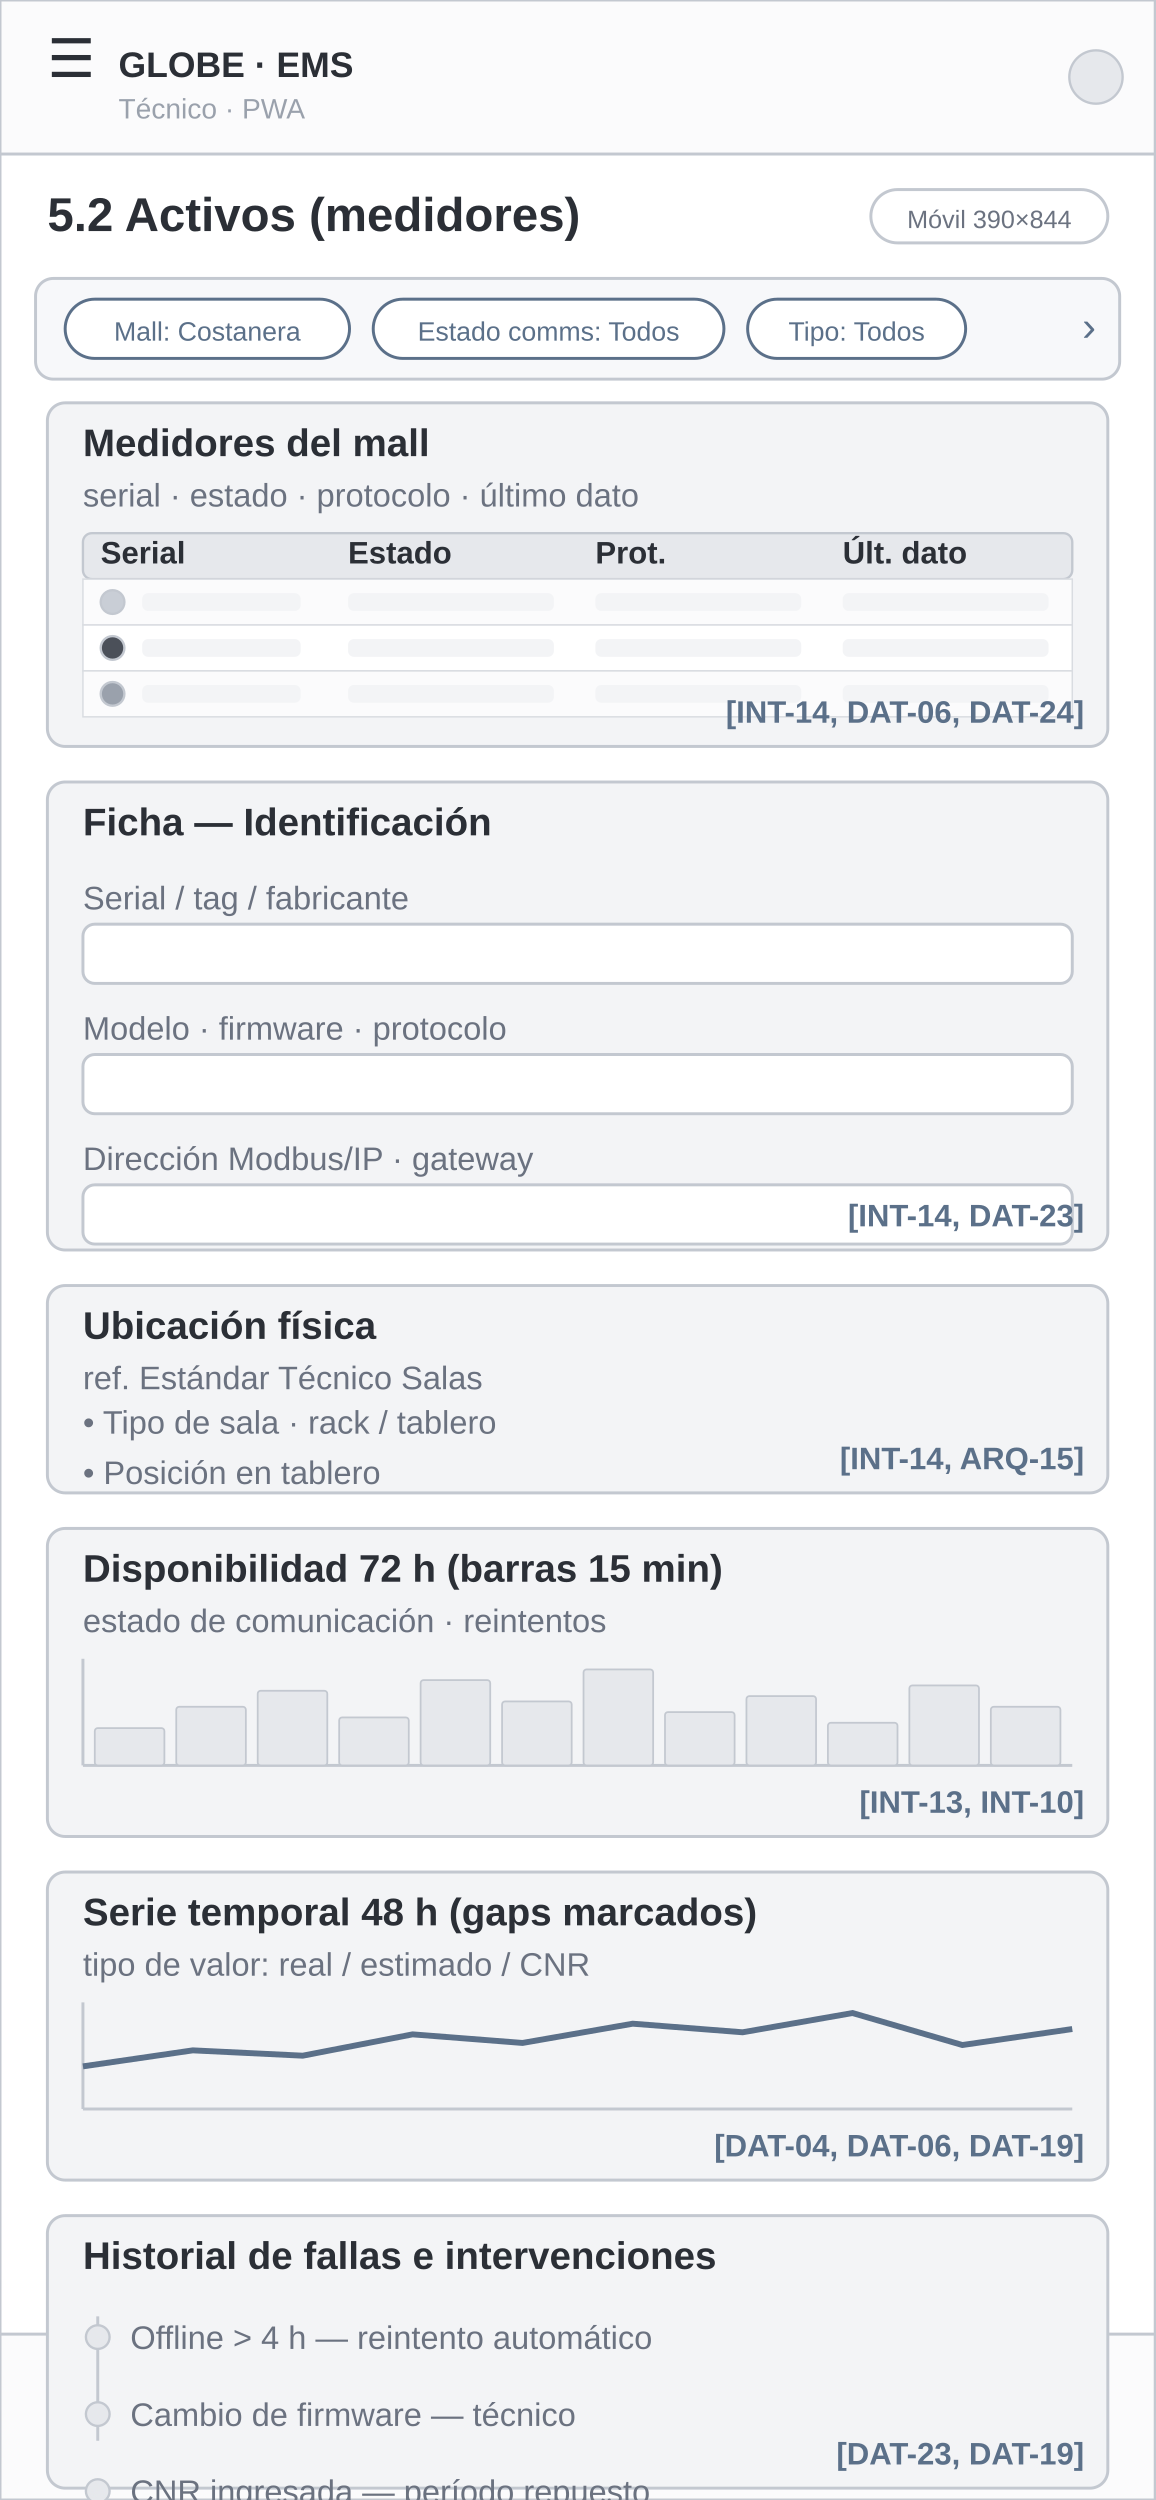
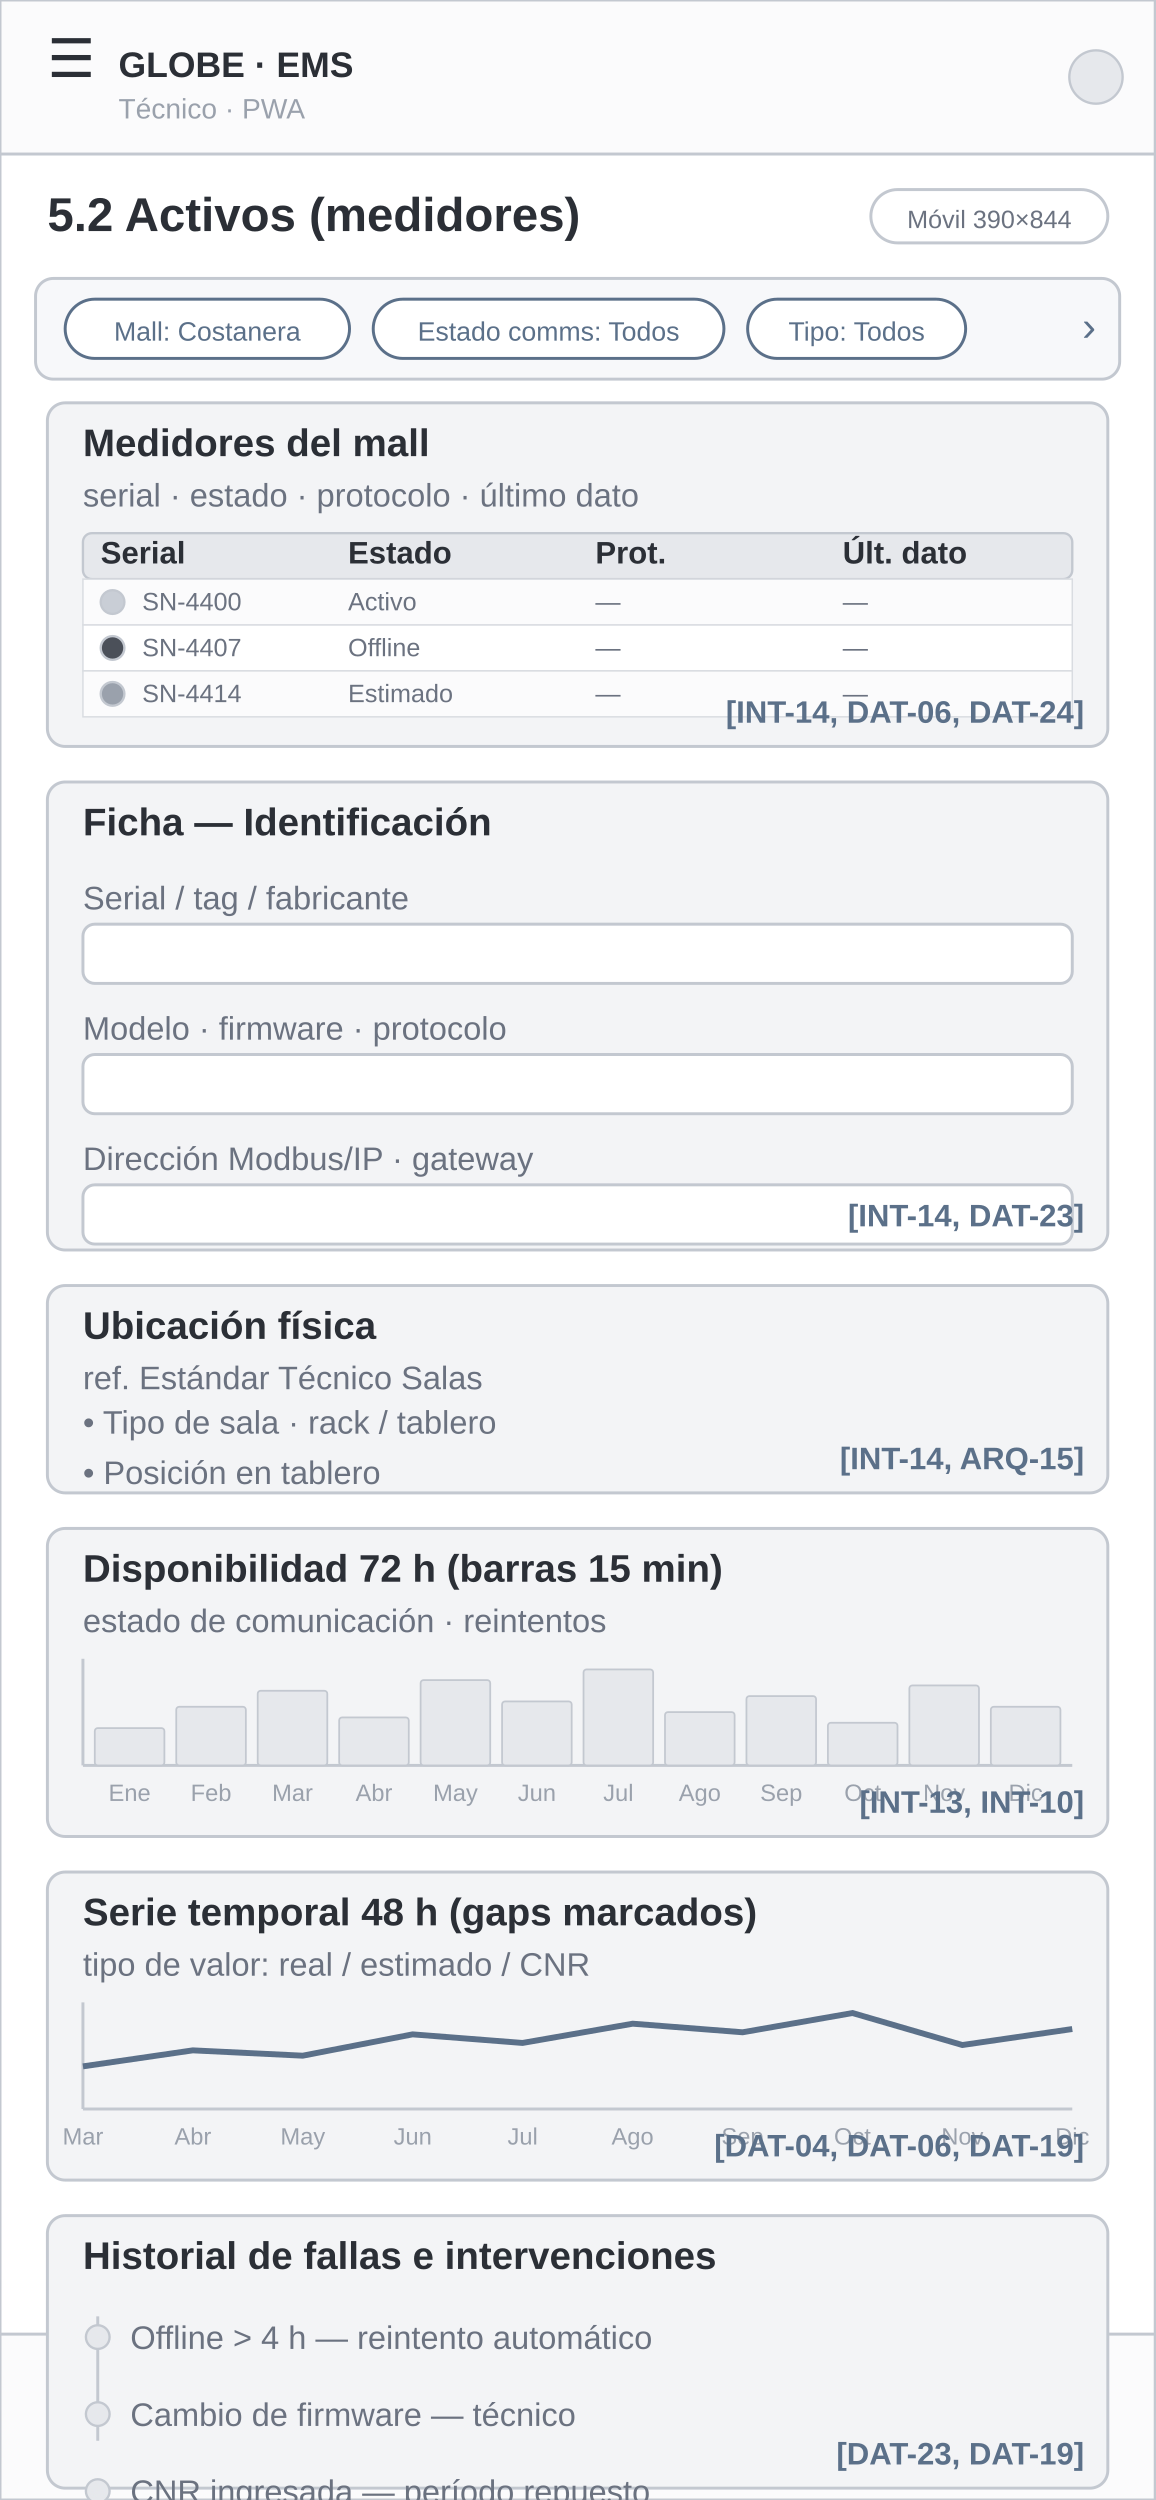
<svg xmlns="http://www.w3.org/2000/svg" viewBox="0 0 390 844" width="390" height="844" font-family="'Segoe UI', 'Helvetica Neue', Arial, sans-serif">
  <rect x="0" y="0" width="390" height="844" rx="0" fill="#ffffff" stroke="#c3c8d0" stroke-width="1" />
  <rect x="0" y="0" width="390" height="52" rx="0" fill="#fbfbfc" stroke="#c3c8d0" stroke-width="1" />
  <text x="16" y="26" font-family="'Segoe UI', 'Helvetica Neue', Arial, sans-serif" font-size="18" fill="#2b2f36" font-weight="normal" text-anchor="start">☰</text>
  <text x="40" y="26" font-family="'Segoe UI', 'Helvetica Neue', Arial, sans-serif" font-size="12" fill="#2b2f36" font-weight="700" text-anchor="start">GLOBE · EMS</text>
  <text x="40" y="40" font-family="'Segoe UI', 'Helvetica Neue', Arial, sans-serif" font-size="9.5" fill="#9aa1ac" font-weight="normal" text-anchor="start">Técnico · PWA</text>
  <circle cx="370" cy="26" r="9" fill="#e6e8ec" stroke="#c3c8d0" stroke-width="0.8" />
  <text x="16" y="78" font-family="'Segoe UI', 'Helvetica Neue', Arial, sans-serif" font-size="16" fill="#2b2f36" font-weight="700" text-anchor="start">5.2 Activos (medidores)</text>
  <rect x="294" y="64" width="80" height="18" rx="9" fill="#ffffff" stroke="#c3c8d0" stroke-width="1" />
  <text x="334" y="77" font-family="'Segoe UI', 'Helvetica Neue', Arial, sans-serif" font-size="8.5" fill="#6b7280" font-weight="normal" text-anchor="middle">Móvil 390×844</text>
  <rect x="12" y="94" width="366" height="34" rx="6" fill="#f7f8fa" stroke="#c3c8d0" stroke-width="1" />
  <rect x="22" y="101" width="96.0" height="20" rx="10" fill="#ffffff" stroke="#5b7089" stroke-width="1" />
  <text x="70.0" y="115" font-family="'Segoe UI', 'Helvetica Neue', Arial, sans-serif" font-size="9" fill="#5b7089" font-weight="normal" text-anchor="middle">Mall: Costanera</text>
  <rect x="126.0" y="101" width="118.4" height="20" rx="10" fill="#ffffff" stroke="#5b7089" stroke-width="1" />
  <text x="185.2" y="115" font-family="'Segoe UI', 'Helvetica Neue', Arial, sans-serif" font-size="9" fill="#5b7089" font-weight="normal" text-anchor="middle">Estado comms: Todos</text>
  <rect x="252.4" y="101" width="73.6" height="20" rx="10" fill="#ffffff" stroke="#5b7089" stroke-width="1" />
  <text x="289.2" y="115" font-family="'Segoe UI', 'Helvetica Neue', Arial, sans-serif" font-size="9" fill="#5b7089" font-weight="normal" text-anchor="middle">Tipo: Todos</text>
  <text x="370" y="115" font-family="'Segoe UI', 'Helvetica Neue', Arial, sans-serif" font-size="14" fill="#5b7089" font-weight="normal" text-anchor="end">›</text>
  <rect x="0" y="788" width="390" height="56" rx="0" fill="#fbfbfc" stroke="#c3c8d0" stroke-width="1" />
  <circle cx="39.0" cy="806" r="4" fill="#9aa1ac" stroke="#c3c8d0" stroke-width="0.8" />
  <text x="39.0" y="826" font-family="'Segoe UI', 'Helvetica Neue', Arial, sans-serif" font-size="8.5" fill="#9aa1ac" font-weight="normal" text-anchor="middle">Órdenes</text>
  <circle cx="117.0" cy="806" r="4" fill="#5b7089" stroke="#c3c8d0" stroke-width="0.8" />
  <text x="117.0" y="826" font-family="'Segoe UI', 'Helvetica Neue', Arial, sans-serif" font-size="8.5" fill="#5b7089" font-weight="600" text-anchor="middle">Activos</text>
  <circle cx="195.0" cy="806" r="4" fill="#9aa1ac" stroke="#c3c8d0" stroke-width="0.8" />
  <text x="195.0" y="826" font-family="'Segoe UI', 'Helvetica Neue', Arial, sans-serif" font-size="8.5" fill="#9aa1ac" font-weight="normal" text-anchor="middle">Comms</text>
  <circle cx="273.0" cy="806" r="4" fill="#9aa1ac" stroke="#c3c8d0" stroke-width="0.8" />
  <text x="273.0" y="826" font-family="'Segoe UI', 'Helvetica Neue', Arial, sans-serif" font-size="8.5" fill="#9aa1ac" font-weight="normal" text-anchor="middle">Bitácora</text>
  <circle cx="351.0" cy="806" r="4" fill="#9aa1ac" stroke="#c3c8d0" stroke-width="0.8" />
  <text x="351.0" y="826" font-family="'Segoe UI', 'Helvetica Neue', Arial, sans-serif" font-size="8.5" fill="#9aa1ac" font-weight="normal" text-anchor="middle">Más</text>
  <rect x="16" y="136" width="358" height="116" rx="6" fill="#f3f4f6" stroke="#c3c8d0" stroke-width="1" />
  <text x="28" y="154" font-family="'Segoe UI', 'Helvetica Neue', Arial, sans-serif" font-size="13" fill="#2b2f36" font-weight="700" text-anchor="start">Medidores del mall</text>
  <text x="28" y="171" font-family="'Segoe UI', 'Helvetica Neue', Arial, sans-serif" font-size="11" fill="#6b7280" font-weight="normal" text-anchor="start">serial · estado · protocolo · último dato</text>
  <rect x="28" y="180" width="334" height="15.5" rx="3" fill="#e6e8ec" stroke="#c3c8d0" stroke-width="0.8" />
  <text x="34.0" y="190.23" font-family="'Segoe UI', 'Helvetica Neue', Arial, sans-serif" font-size="10.5" fill="#2b2f36" font-weight="700" text-anchor="start">Serial</text>
  <text x="117.5" y="190.23" font-family="'Segoe UI', 'Helvetica Neue', Arial, sans-serif" font-size="10.5" fill="#2b2f36" font-weight="700" text-anchor="start">Estado</text>
  <text x="201.0" y="190.23" font-family="'Segoe UI', 'Helvetica Neue', Arial, sans-serif" font-size="10.5" fill="#2b2f36" font-weight="700" text-anchor="start">Prot.</text>
  <text x="284.5" y="190.23" font-family="'Segoe UI', 'Helvetica Neue', Arial, sans-serif" font-size="10.5" fill="#2b2f36" font-weight="700" text-anchor="start">Últ. dato</text>
  <rect x="28" y="195.5" width="334" height="15.5" rx="0" fill="#fbfbfc" stroke="#d9dce1" stroke-width="0.5" />
  <circle cx="38" cy="203.25" r="4" fill="#c9ced6" stroke="#c3c8d0" stroke-width="0.8" />
-   <rect x="48" y="200.25" width="53.5" height="6" rx="2" fill="#f3f4f6" stroke="none" stroke-width="1" />
-   <rect x="117.5" y="200.25" width="69.5" height="6" rx="2" fill="#f3f4f6" stroke="none" stroke-width="1" />
-   <rect x="201.0" y="200.25" width="69.5" height="6" rx="2" fill="#f3f4f6" stroke="none" stroke-width="1" />
-   <rect x="284.5" y="200.25" width="69.5" height="6" rx="2" fill="#f3f4f6" stroke="none" stroke-width="1" />
+   <text x="48" y="206.04" font-family="'Segoe UI', 'Helvetica Neue', Arial, sans-serif" font-size="8.5" fill="#6b7280" font-weight="normal" text-anchor="start">SN-4400</text>
+   <text x="117.5" y="206.04" font-family="'Segoe UI', 'Helvetica Neue', Arial, sans-serif" font-size="8.5" fill="#6b7280" font-weight="normal" text-anchor="start">Activo</text>
+   <text x="201.0" y="206.04" font-family="'Segoe UI', 'Helvetica Neue', Arial, sans-serif" font-size="8.5" fill="#6b7280" font-weight="normal" text-anchor="start">—</text>
+   <text x="284.5" y="206.04" font-family="'Segoe UI', 'Helvetica Neue', Arial, sans-serif" font-size="8.5" fill="#6b7280" font-weight="normal" text-anchor="start">—</text>
  <rect x="28" y="211.0" width="334" height="15.5" rx="0" fill="#ffffff" stroke="#d9dce1" stroke-width="0.5" />
  <circle cx="38" cy="218.75" r="4" fill="#4b5059" stroke="#c3c8d0" stroke-width="0.8" />
-   <rect x="48" y="215.75" width="53.5" height="6" rx="2" fill="#f3f4f6" stroke="none" stroke-width="1" />
-   <rect x="117.5" y="215.75" width="69.5" height="6" rx="2" fill="#f3f4f6" stroke="none" stroke-width="1" />
-   <rect x="201.0" y="215.75" width="69.5" height="6" rx="2" fill="#f3f4f6" stroke="none" stroke-width="1" />
-   <rect x="284.5" y="215.75" width="69.5" height="6" rx="2" fill="#f3f4f6" stroke="none" stroke-width="1" />
+   <text x="48" y="221.54" font-family="'Segoe UI', 'Helvetica Neue', Arial, sans-serif" font-size="8.5" fill="#6b7280" font-weight="normal" text-anchor="start">SN-4407</text>
+   <text x="117.5" y="221.54" font-family="'Segoe UI', 'Helvetica Neue', Arial, sans-serif" font-size="8.5" fill="#6b7280" font-weight="normal" text-anchor="start">Offline</text>
+   <text x="201.0" y="221.54" font-family="'Segoe UI', 'Helvetica Neue', Arial, sans-serif" font-size="8.5" fill="#6b7280" font-weight="normal" text-anchor="start">—</text>
+   <text x="284.5" y="221.54" font-family="'Segoe UI', 'Helvetica Neue', Arial, sans-serif" font-size="8.5" fill="#6b7280" font-weight="normal" text-anchor="start">—</text>
  <rect x="28" y="226.5" width="334" height="15.5" rx="0" fill="#fbfbfc" stroke="#d9dce1" stroke-width="0.5" />
  <circle cx="38" cy="234.25" r="4" fill="#9aa1ac" stroke="#c3c8d0" stroke-width="0.8" />
-   <rect x="48" y="231.25" width="53.5" height="6" rx="2" fill="#f3f4f6" stroke="none" stroke-width="1" />
-   <rect x="117.5" y="231.25" width="69.5" height="6" rx="2" fill="#f3f4f6" stroke="none" stroke-width="1" />
-   <rect x="201.0" y="231.25" width="69.5" height="6" rx="2" fill="#f3f4f6" stroke="none" stroke-width="1" />
-   <rect x="284.5" y="231.25" width="69.5" height="6" rx="2" fill="#f3f4f6" stroke="none" stroke-width="1" />
+   <text x="48" y="237.04" font-family="'Segoe UI', 'Helvetica Neue', Arial, sans-serif" font-size="8.5" fill="#6b7280" font-weight="normal" text-anchor="start">SN-4414</text>
+   <text x="117.5" y="237.04" font-family="'Segoe UI', 'Helvetica Neue', Arial, sans-serif" font-size="8.5" fill="#6b7280" font-weight="normal" text-anchor="start">Estimado</text>
+   <text x="201.0" y="237.04" font-family="'Segoe UI', 'Helvetica Neue', Arial, sans-serif" font-size="8.5" fill="#6b7280" font-weight="normal" text-anchor="start">—</text>
+   <text x="284.5" y="237.04" font-family="'Segoe UI', 'Helvetica Neue', Arial, sans-serif" font-size="8.5" fill="#6b7280" font-weight="normal" text-anchor="start">—</text>
  <text x="366" y="244" font-family="'Segoe UI', 'Helvetica Neue', Arial, sans-serif" font-size="10.5" fill="#5b7089" font-weight="600" text-anchor="end">[INT-14, DAT-06, DAT-24]</text>
  <rect x="16" y="264" width="358" height="158" rx="6" fill="#f3f4f6" stroke="#c3c8d0" stroke-width="1" />
  <text x="28" y="282" font-family="'Segoe UI', 'Helvetica Neue', Arial, sans-serif" font-size="13" fill="#2b2f36" font-weight="700" text-anchor="start">Ficha — Identificación</text>
  <text x="28" y="307" font-family="'Segoe UI', 'Helvetica Neue', Arial, sans-serif" font-size="11" fill="#6b7280" font-weight="normal" text-anchor="start">Serial / tag / fabricante</text>
  <rect x="28" y="312" width="334" height="20" rx="4" fill="#ffffff" stroke="#c3c8d0" stroke-width="1" />
  <text x="28" y="351" font-family="'Segoe UI', 'Helvetica Neue', Arial, sans-serif" font-size="11" fill="#6b7280" font-weight="normal" text-anchor="start">Modelo · firmware · protocolo</text>
  <rect x="28" y="356" width="334" height="20" rx="4" fill="#ffffff" stroke="#c3c8d0" stroke-width="1" />
  <text x="28" y="395" font-family="'Segoe UI', 'Helvetica Neue', Arial, sans-serif" font-size="11" fill="#6b7280" font-weight="normal" text-anchor="start">Dirección Modbus/IP · gateway</text>
  <rect x="28" y="400" width="334" height="20" rx="4" fill="#ffffff" stroke="#c3c8d0" stroke-width="1" />
  <text x="366" y="414" font-family="'Segoe UI', 'Helvetica Neue', Arial, sans-serif" font-size="10.5" fill="#5b7089" font-weight="600" text-anchor="end">[INT-14, DAT-23]</text>
  <rect x="16" y="434" width="358" height="70" rx="6" fill="#f3f4f6" stroke="#c3c8d0" stroke-width="1" />
  <text x="28" y="452" font-family="'Segoe UI', 'Helvetica Neue', Arial, sans-serif" font-size="13" fill="#2b2f36" font-weight="700" text-anchor="start">Ubicación física</text>
  <text x="28" y="469" font-family="'Segoe UI', 'Helvetica Neue', Arial, sans-serif" font-size="11" fill="#6b7280" font-weight="normal" text-anchor="start">ref. Estándar Técnico Salas</text>
  <text x="28" y="484" font-family="'Segoe UI', 'Helvetica Neue', Arial, sans-serif" font-size="11" fill="#6b7280" font-weight="normal" text-anchor="start">• Tipo de sala · rack / tablero</text>
  <text x="28" y="501" font-family="'Segoe UI', 'Helvetica Neue', Arial, sans-serif" font-size="11" fill="#6b7280" font-weight="normal" text-anchor="start">• Posición en tablero</text>
  <text x="366" y="496" font-family="'Segoe UI', 'Helvetica Neue', Arial, sans-serif" font-size="10.5" fill="#5b7089" font-weight="600" text-anchor="end">[INT-14, ARQ-15]</text>
  <rect x="16" y="516" width="358" height="104" rx="6" fill="#f3f4f6" stroke="#c3c8d0" stroke-width="1" />
  <text x="28" y="534" font-family="'Segoe UI', 'Helvetica Neue', Arial, sans-serif" font-size="13" fill="#2b2f36" font-weight="700" text-anchor="start">Disponibilidad 72 h (barras 15 min)</text>
  <text x="28" y="551" font-family="'Segoe UI', 'Helvetica Neue', Arial, sans-serif" font-size="11" fill="#6b7280" font-weight="normal" text-anchor="start">estado de comunicación · reintentos</text>
  <line x1="28" y1="596" x2="362" y2="596" stroke="#c3c8d0" stroke-width="1" />
  <line x1="28" y1="560" x2="28" y2="596" stroke="#c3c8d0" stroke-width="1" />
  <rect x="32.0" y="583.4" width="23.5" height="12.6" rx="1" fill="#e6e8ec" stroke="#c3c8d0" stroke-width="0.6" />
  <rect x="59.5" y="576.2" width="23.5" height="19.8" rx="1" fill="#e6e8ec" stroke="#c3c8d0" stroke-width="0.6" />
  <rect x="87.0" y="570.8" width="23.5" height="25.2" rx="1" fill="#e6e8ec" stroke="#c3c8d0" stroke-width="0.6" />
  <rect x="114.5" y="579.8" width="23.5" height="16.2" rx="1" fill="#e6e8ec" stroke="#c3c8d0" stroke-width="0.6" />
  <rect x="142.0" y="567.2" width="23.5" height="28.8" rx="1" fill="#e6e8ec" stroke="#c3c8d0" stroke-width="0.6" />
  <rect x="169.5" y="574.4" width="23.5" height="21.6" rx="1" fill="#e6e8ec" stroke="#c3c8d0" stroke-width="0.6" />
  <rect x="197.0" y="563.6" width="23.5" height="32.4" rx="1" fill="#e6e8ec" stroke="#c3c8d0" stroke-width="0.6" />
  <rect x="224.5" y="578.0" width="23.5" height="18.0" rx="1" fill="#e6e8ec" stroke="#c3c8d0" stroke-width="0.6" />
  <rect x="252.0" y="572.6" width="23.5" height="23.4" rx="1" fill="#e6e8ec" stroke="#c3c8d0" stroke-width="0.6" />
  <rect x="279.5" y="581.6" width="23.5" height="14.4" rx="1" fill="#e6e8ec" stroke="#c3c8d0" stroke-width="0.6" />
  <rect x="307.0" y="569.0" width="23.5" height="27.0" rx="1" fill="#e6e8ec" stroke="#c3c8d0" stroke-width="0.6" />
  <rect x="334.5" y="576.2" width="23.5" height="19.8" rx="1" fill="#e6e8ec" stroke="#c3c8d0" stroke-width="0.6" />
+   <text x="43.75" y="608" font-family="'Segoe UI', 'Helvetica Neue', Arial, sans-serif" font-size="8" fill="#9aa1ac" font-weight="normal" text-anchor="middle">Ene</text>
+   <text x="71.25" y="608" font-family="'Segoe UI', 'Helvetica Neue', Arial, sans-serif" font-size="8" fill="#9aa1ac" font-weight="normal" text-anchor="middle">Feb</text>
+   <text x="98.75" y="608" font-family="'Segoe UI', 'Helvetica Neue', Arial, sans-serif" font-size="8" fill="#9aa1ac" font-weight="normal" text-anchor="middle">Mar</text>
+   <text x="126.25" y="608" font-family="'Segoe UI', 'Helvetica Neue', Arial, sans-serif" font-size="8" fill="#9aa1ac" font-weight="normal" text-anchor="middle">Abr</text>
+   <text x="153.75" y="608" font-family="'Segoe UI', 'Helvetica Neue', Arial, sans-serif" font-size="8" fill="#9aa1ac" font-weight="normal" text-anchor="middle">May</text>
+   <text x="181.25" y="608" font-family="'Segoe UI', 'Helvetica Neue', Arial, sans-serif" font-size="8" fill="#9aa1ac" font-weight="normal" text-anchor="middle">Jun</text>
+   <text x="208.75" y="608" font-family="'Segoe UI', 'Helvetica Neue', Arial, sans-serif" font-size="8" fill="#9aa1ac" font-weight="normal" text-anchor="middle">Jul</text>
+   <text x="236.25" y="608" font-family="'Segoe UI', 'Helvetica Neue', Arial, sans-serif" font-size="8" fill="#9aa1ac" font-weight="normal" text-anchor="middle">Ago</text>
+   <text x="263.75" y="608" font-family="'Segoe UI', 'Helvetica Neue', Arial, sans-serif" font-size="8" fill="#9aa1ac" font-weight="normal" text-anchor="middle">Sep</text>
+   <text x="291.25" y="608" font-family="'Segoe UI', 'Helvetica Neue', Arial, sans-serif" font-size="8" fill="#9aa1ac" font-weight="normal" text-anchor="middle">Oct</text>
+   <text x="318.75" y="608" font-family="'Segoe UI', 'Helvetica Neue', Arial, sans-serif" font-size="8" fill="#9aa1ac" font-weight="normal" text-anchor="middle">Nov</text>
+   <text x="346.25" y="608" font-family="'Segoe UI', 'Helvetica Neue', Arial, sans-serif" font-size="8" fill="#9aa1ac" font-weight="normal" text-anchor="middle">Dic</text>
  <text x="366" y="612" font-family="'Segoe UI', 'Helvetica Neue', Arial, sans-serif" font-size="10.5" fill="#5b7089" font-weight="600" text-anchor="end">[INT-13, INT-10]</text>
  <rect x="16" y="632" width="358" height="104" rx="6" fill="#f3f4f6" stroke="#c3c8d0" stroke-width="1" />
  <text x="28" y="650" font-family="'Segoe UI', 'Helvetica Neue', Arial, sans-serif" font-size="13" fill="#2b2f36" font-weight="700" text-anchor="start">Serie temporal 48 h (gaps marcados)</text>
  <text x="28" y="667" font-family="'Segoe UI', 'Helvetica Neue', Arial, sans-serif" font-size="11" fill="#6b7280" font-weight="normal" text-anchor="start">tipo de valor: real / estimado / CNR</text>
  <line x1="28" y1="712" x2="362" y2="712" stroke="#c3c8d0" stroke-width="1" />
  <line x1="28" y1="676" x2="28" y2="712" stroke="#c3c8d0" stroke-width="1" />
  <polyline points="28.0,697.6 65.1,692.2 102.2,694.0 139.3,686.8 176.4,689.7 213.6,683.2 250.7,686.1 287.8,679.6 324.9,690.4 362.0,685.0" fill="none" stroke="#5b7089" stroke-width="2" />
+   <text x="28.0" y="724" font-family="'Segoe UI', 'Helvetica Neue', Arial, sans-serif" font-size="8" fill="#9aa1ac" font-weight="normal" text-anchor="middle">Mar</text>
+   <text x="65.111" y="724" font-family="'Segoe UI', 'Helvetica Neue', Arial, sans-serif" font-size="8" fill="#9aa1ac" font-weight="normal" text-anchor="middle">Abr</text>
+   <text x="102.222" y="724" font-family="'Segoe UI', 'Helvetica Neue', Arial, sans-serif" font-size="8" fill="#9aa1ac" font-weight="normal" text-anchor="middle">May</text>
+   <text x="139.333" y="724" font-family="'Segoe UI', 'Helvetica Neue', Arial, sans-serif" font-size="8" fill="#9aa1ac" font-weight="normal" text-anchor="middle">Jun</text>
+   <text x="176.444" y="724" font-family="'Segoe UI', 'Helvetica Neue', Arial, sans-serif" font-size="8" fill="#9aa1ac" font-weight="normal" text-anchor="middle">Jul</text>
+   <text x="213.556" y="724" font-family="'Segoe UI', 'Helvetica Neue', Arial, sans-serif" font-size="8" fill="#9aa1ac" font-weight="normal" text-anchor="middle">Ago</text>
+   <text x="250.667" y="724" font-family="'Segoe UI', 'Helvetica Neue', Arial, sans-serif" font-size="8" fill="#9aa1ac" font-weight="normal" text-anchor="middle">Sep</text>
+   <text x="287.778" y="724" font-family="'Segoe UI', 'Helvetica Neue', Arial, sans-serif" font-size="8" fill="#9aa1ac" font-weight="normal" text-anchor="middle">Oct</text>
+   <text x="324.889" y="724" font-family="'Segoe UI', 'Helvetica Neue', Arial, sans-serif" font-size="8" fill="#9aa1ac" font-weight="normal" text-anchor="middle">Nov</text>
+   <text x="362.0" y="724" font-family="'Segoe UI', 'Helvetica Neue', Arial, sans-serif" font-size="8" fill="#9aa1ac" font-weight="normal" text-anchor="middle">Dic</text>
  <text x="366" y="728" font-family="'Segoe UI', 'Helvetica Neue', Arial, sans-serif" font-size="10.5" fill="#5b7089" font-weight="600" text-anchor="end">[DAT-04, DAT-06, DAT-19]</text>
  <rect x="16" y="748" width="358" height="92" rx="6" fill="#f3f4f6" stroke="#c3c8d0" stroke-width="1" />
  <text x="28" y="766" font-family="'Segoe UI', 'Helvetica Neue', Arial, sans-serif" font-size="13" fill="#2b2f36" font-weight="700" text-anchor="start">Historial de fallas e intervenciones</text>
  <line x1="33" y1="782" x2="33" y2="824" stroke="#c3c8d0" stroke-width="1" />
  <circle cx="33" cy="789" r="4" fill="#e6e8ec" stroke="#c3c8d0" stroke-width="0.8" />
  <text x="44" y="793" font-family="'Segoe UI', 'Helvetica Neue', Arial, sans-serif" font-size="11" fill="#6b7280" font-weight="normal" text-anchor="start">Offline &gt; 4 h — reintento automático</text>
  <circle cx="33" cy="815" r="4" fill="#e6e8ec" stroke="#c3c8d0" stroke-width="0.8" />
  <text x="44" y="819" font-family="'Segoe UI', 'Helvetica Neue', Arial, sans-serif" font-size="11" fill="#6b7280" font-weight="normal" text-anchor="start">Cambio de firmware — técnico</text>
  <circle cx="33" cy="841" r="4" fill="#e6e8ec" stroke="#c3c8d0" stroke-width="0.8" />
  <text x="44" y="845" font-family="'Segoe UI', 'Helvetica Neue', Arial, sans-serif" font-size="11" fill="#6b7280" font-weight="normal" text-anchor="start">CNR ingresada — período repuesto</text>
  <text x="366" y="832" font-family="'Segoe UI', 'Helvetica Neue', Arial, sans-serif" font-size="10.5" fill="#5b7089" font-weight="600" text-anchor="end">[DAT-23, DAT-19]</text>
</svg>
